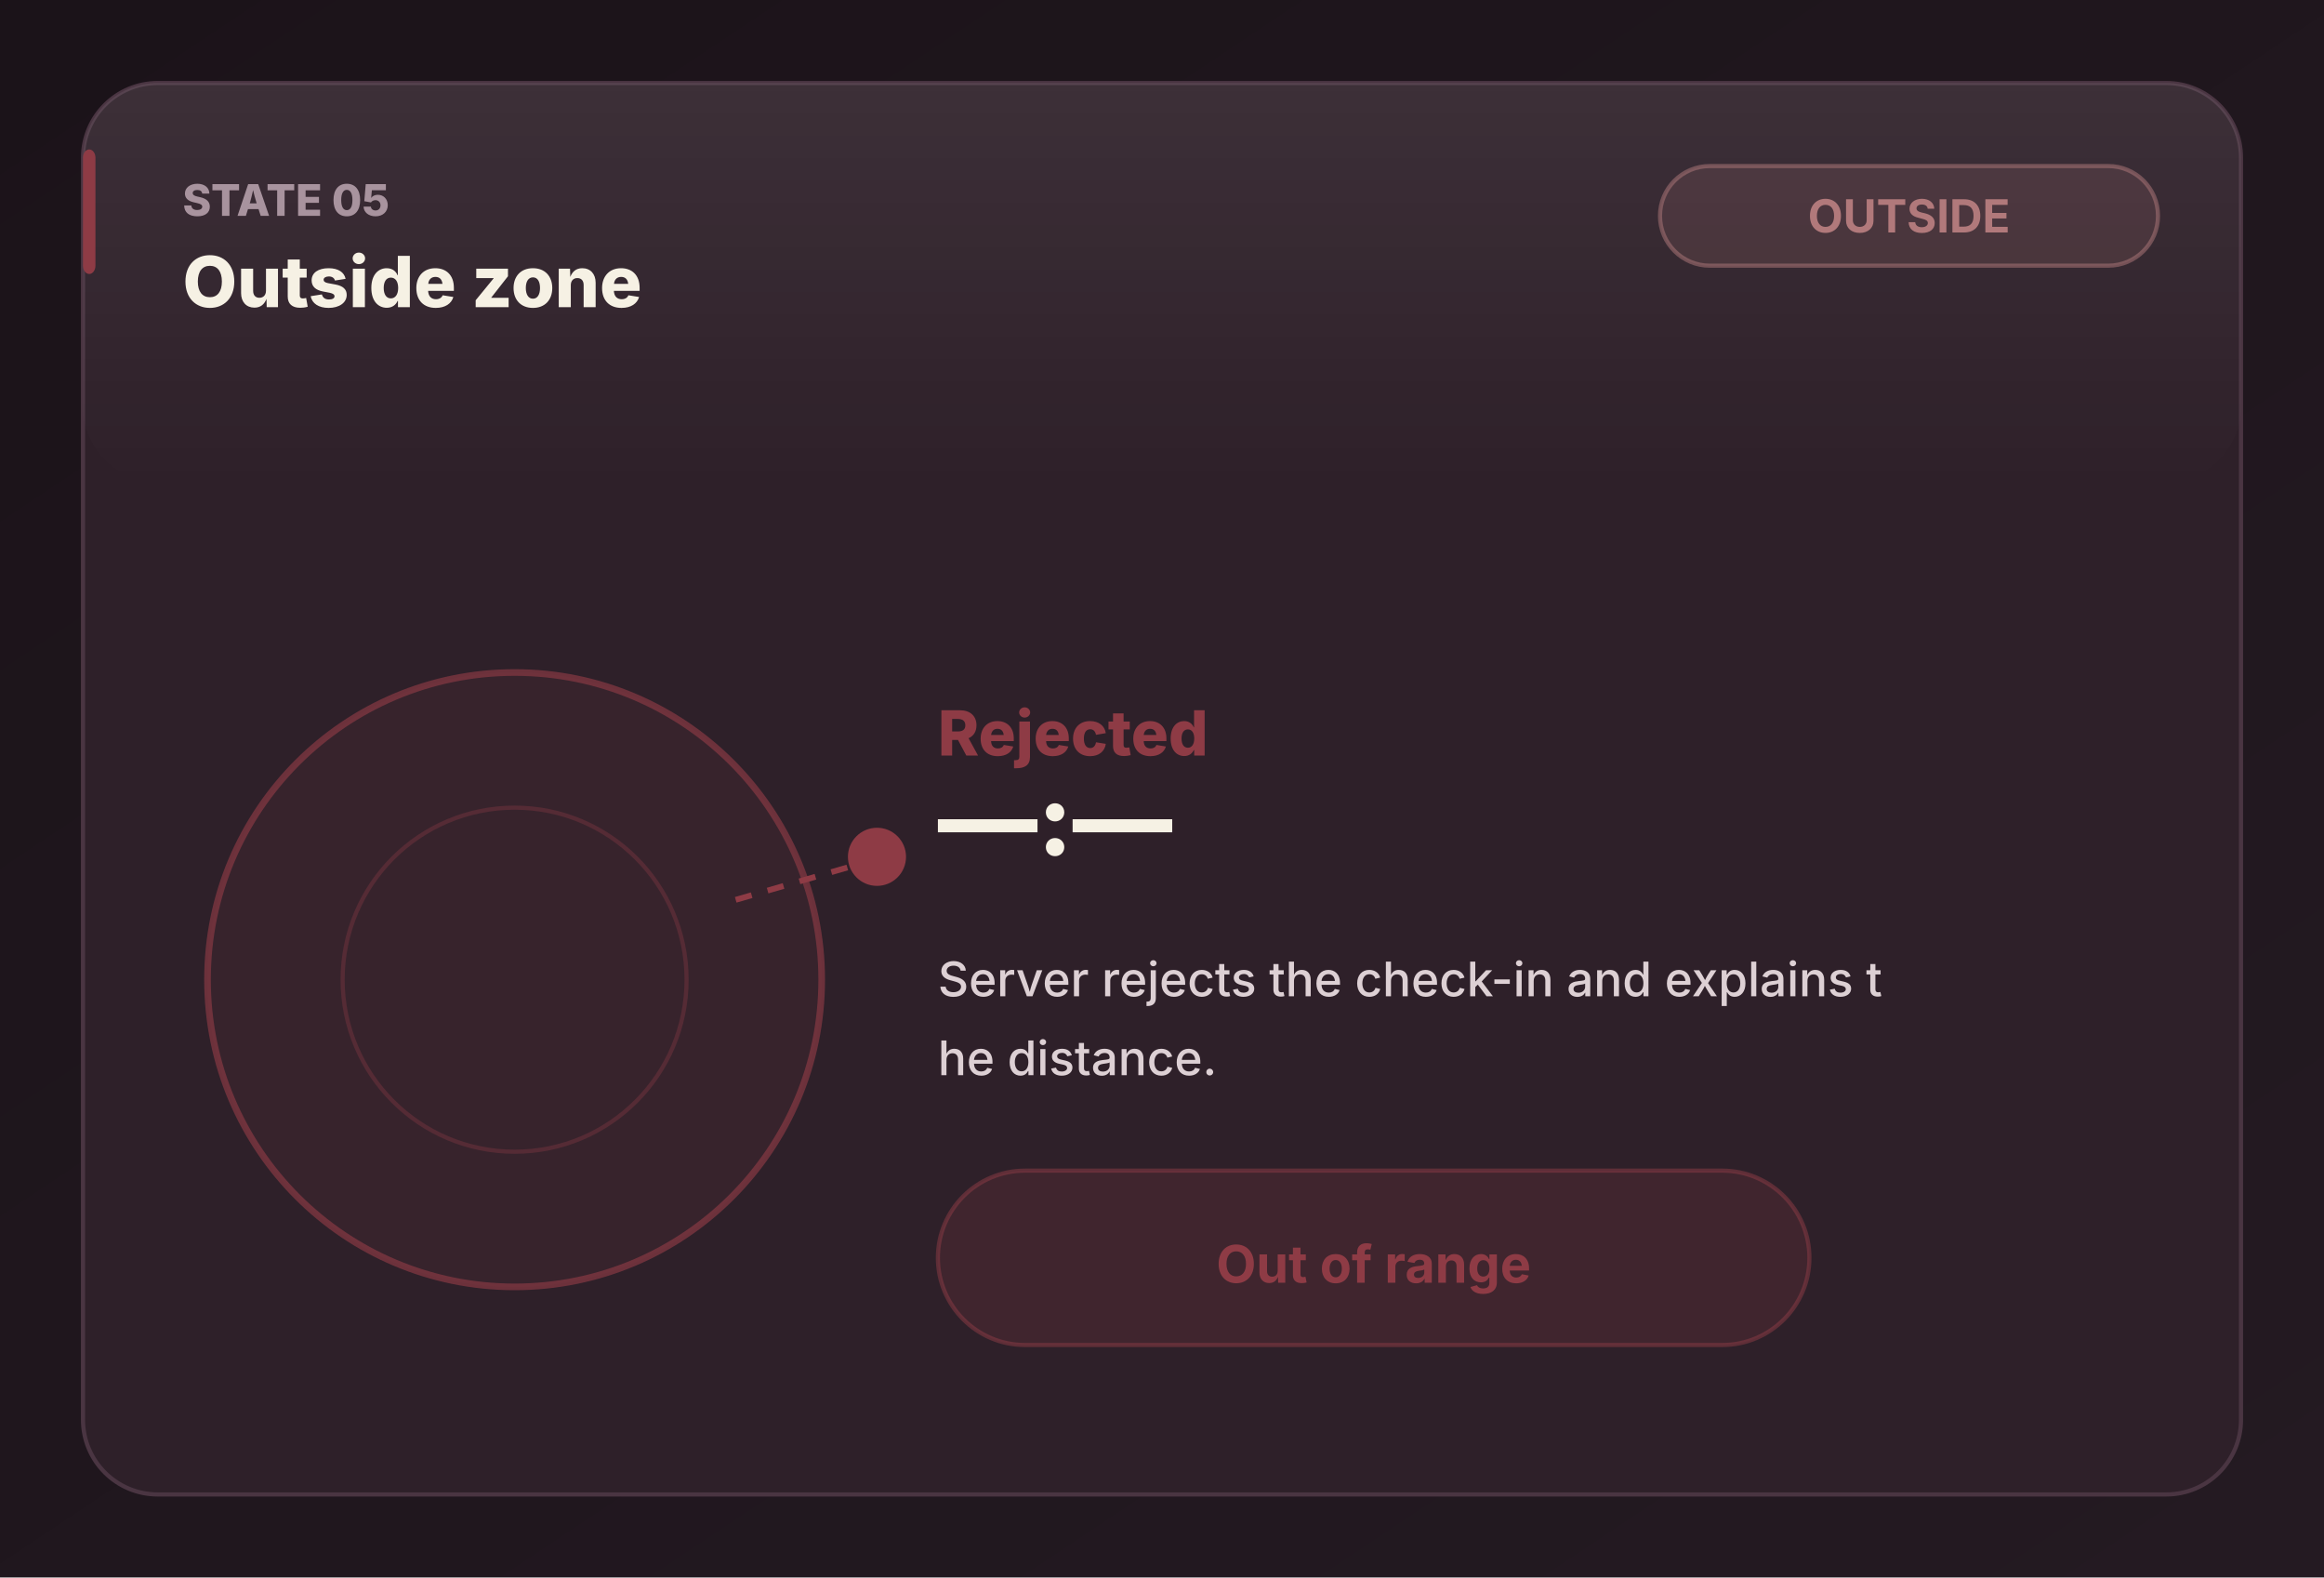
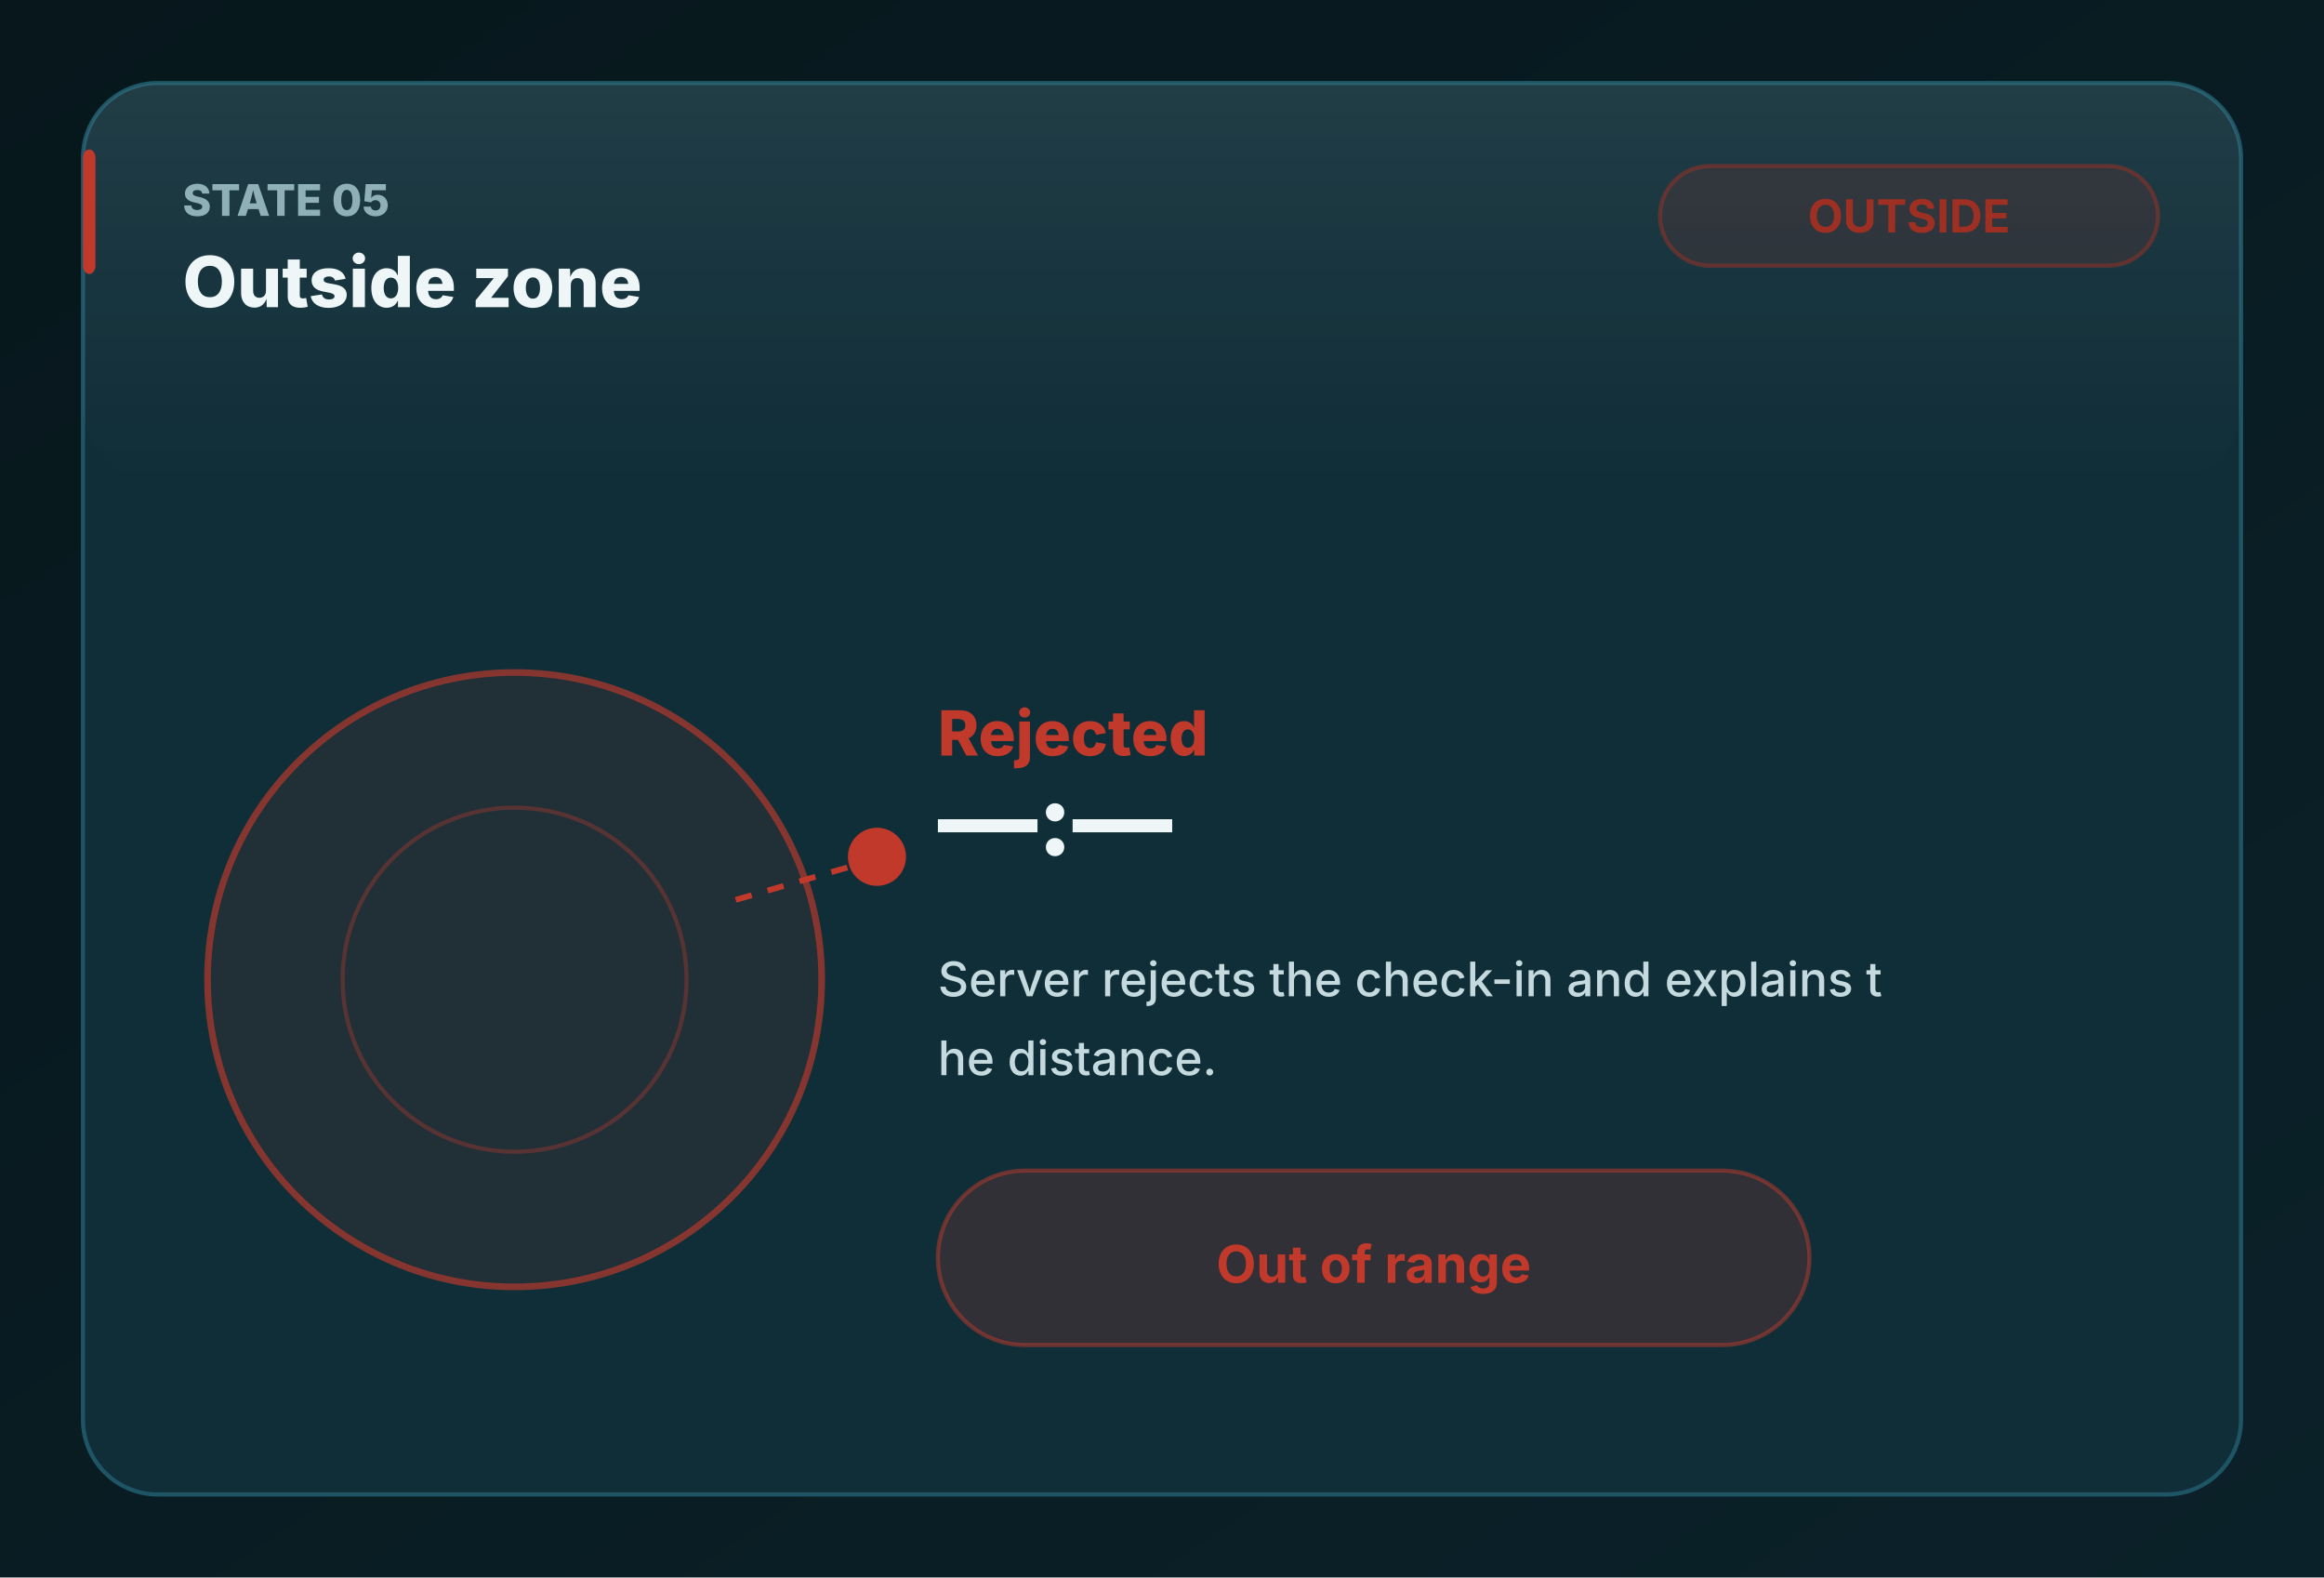
<svg xmlns="http://www.w3.org/2000/svg" viewBox="0 0 560 380" width="560" height="380" role="img">
  <defs>
    <linearGradient id="bg" x1="0" y1="0" x2="1" y2="1">
-       <stop offset="0" stop-color="#1b1319" />
-       <stop offset="1" stop-color="#241a22" />
+       <stop offset="0" stop-color="#07171c" />
+       <stop offset="1" stop-color="#0b2129" />
    </linearGradient>
    <linearGradient id="acc" x1="0" y1="0" x2="1" y2="0">
-       <stop offset="0" stop-color="#7c414c" />
-       <stop offset="1" stop-color="#e3b375" />
+       <stop offset="0" stop-color="#0e7490" />
+       <stop offset="1" stop-color="#17b3a6" />
    </linearGradient>
    <linearGradient id="sheen" x1="0" y1="0" x2="0" y2="1">
      <stop offset="0" stop-color="#ffffff" stop-opacity="0.07" />
      <stop offset="1" stop-color="#ffffff" stop-opacity="0" />
    </linearGradient>
    <radialGradient id="glow" cx="0.5" cy="0.5" r="0.5">
-       <stop offset="0" stop-color="#7c414c" stop-opacity="0.38" />
-       <stop offset="1" stop-color="#7c414c" stop-opacity="0" />
+       <stop offset="0" stop-color="#0e7490" stop-opacity="0.38" />
+       <stop offset="1" stop-color="#0e7490" stop-opacity="0" />
    </radialGradient>
    <filter id="soft" x="-30%" y="-30%" width="160%" height="160%">
      <feGaussianBlur stdDeviation="22" />
    </filter>
  </defs>
  <rect width="560" height="380" fill="url(#bg)" />
-   <rect x="20" y="20" width="520" height="340" rx="18" fill="#2e2029" stroke="#4a3542" stroke-width="1" />
+   <rect x="20" y="20" width="520" height="340" rx="18" fill="#102e38" stroke="#1e5565" stroke-width="1" />
  <rect x="20" y="20" width="520" height="96" rx="18" fill="url(#sheen)" />
-   <rect x="20" y="36" width="3" height="30" rx="2" fill="#8e3b45" />
-   <text x="44" y="52" font-family="Inter,'Segoe UI',system-ui,sans-serif" font-size="10.5" font-weight="800" fill="#a8939e" text-anchor="start">STATE 05</text>
-   <text x="44" y="74" font-family="Inter,'Segoe UI',system-ui,sans-serif" font-size="17" font-weight="800" fill="#f6f1e4" text-anchor="start">Outside zone</text>
-   <rect x="400" y="40" width="120" height="24" rx="12" fill="#b1797b" opacity="0.16" />
-   <rect x="400" y="40" width="120" height="24" rx="12" fill="none" stroke="#b1797b" stroke-width="1" opacity="0.5" />
-   <text x="460" y="56" font-family="Inter,'Segoe UI',system-ui,sans-serif" font-size="11" font-weight="700" fill="#b1797b" text-anchor="middle">OUTSIDE</text>
-   <circle cx="124" cy="236" r="74" fill="#8e3b45" opacity="0.10" />
-   <circle cx="124" cy="236" r="74" fill="none" stroke="#8e3b45" stroke-width="1.6" stroke-opacity="0.65" />
-   <circle cx="124" cy="236" r="41.44" fill="none" stroke="#8e3b45" stroke-width="1" stroke-opacity="0.35" />
-   <circle cx="211.32" cy="206.4" r="7" fill="#8e3b45" />
-   <path d="M177.28 216.76 L205.4 208.62" stroke="#8e3b45" stroke-width="1.4" stroke-dasharray="4 4" />
-   <text x="226" y="182" font-family="Inter,'Segoe UI',system-ui,sans-serif" font-size="15" font-weight="800" fill="#8e3b45" text-anchor="start">Rejected</text>
-   <text x="226" y="206" font-family="Inter,'Segoe UI',system-ui,sans-serif" font-size="24" font-weight="800" fill="#f6f1e4" text-anchor="start">—:—</text>
-   <text x="226" y="240" font-family="Inter,'Segoe UI',system-ui,sans-serif" font-size="11.5" font-weight="500" fill="#ddd0d4" text-anchor="start">Server rejects the check-in and explains t</text>
-   <text x="226" y="259" font-family="Inter,'Segoe UI',system-ui,sans-serif" font-size="11.5" font-weight="500" fill="#ddd0d4" text-anchor="start">he distance.</text>
-   <rect x="226" y="282" width="210" height="42" rx="21" fill="#8e3b45" opacity="0.18" />
-   <rect x="226" y="282" width="210" height="42" rx="21" fill="none" stroke="#8e3b45" stroke-width="1" opacity="0.5" />
-   <text x="331" y="309" font-family="Inter,'Segoe UI',system-ui,sans-serif" font-size="12.5" font-weight="700" fill="#8e3b45" text-anchor="middle">Out of range</text>
+   <rect x="20" y="36" width="3" height="30" rx="2" fill="#c0392b" />
+   <text x="44" y="52" font-family="Inter,'Segoe UI',system-ui,sans-serif" font-size="10.5" font-weight="800" fill="#8fb0b7" text-anchor="start">STATE 05</text>
+   <text x="44" y="74" font-family="Inter,'Segoe UI',system-ui,sans-serif" font-size="17" font-weight="800" fill="#eef6f7" text-anchor="start">Outside zone</text>
+   <rect x="400" y="40" width="120" height="24" rx="12" fill="#9d2f23" opacity="0.16" />
+   <rect x="400" y="40" width="120" height="24" rx="12" fill="none" stroke="#9d2f23" stroke-width="1" opacity="0.5" />
+   <text x="460" y="56" font-family="Inter,'Segoe UI',system-ui,sans-serif" font-size="11" font-weight="700" fill="#9d2f23" text-anchor="middle">OUTSIDE</text>
+   <circle cx="124" cy="236" r="74" fill="#c0392b" opacity="0.10" />
+   <circle cx="124" cy="236" r="74" fill="none" stroke="#c0392b" stroke-width="1.6" stroke-opacity="0.65" />
+   <circle cx="124" cy="236" r="41.44" fill="none" stroke="#c0392b" stroke-width="1" stroke-opacity="0.35" />
+   <circle cx="211.32" cy="206.4" r="7" fill="#c0392b" />
+   <path d="M177.28 216.76 L205.4 208.62" stroke="#c0392b" stroke-width="1.4" stroke-dasharray="4 4" />
+   <text x="226" y="182" font-family="Inter,'Segoe UI',system-ui,sans-serif" font-size="15" font-weight="800" fill="#c0392b" text-anchor="start">Rejected</text>
+   <text x="226" y="206" font-family="Inter,'Segoe UI',system-ui,sans-serif" font-size="24" font-weight="800" fill="#eef6f7" text-anchor="start">—:—</text>
+   <text x="226" y="240" font-family="Inter,'Segoe UI',system-ui,sans-serif" font-size="11.5" font-weight="500" fill="#c4dade" text-anchor="start">Server rejects the check-in and explains t</text>
+   <text x="226" y="259" font-family="Inter,'Segoe UI',system-ui,sans-serif" font-size="11.5" font-weight="500" fill="#c4dade" text-anchor="start">he distance.</text>
+   <rect x="226" y="282" width="210" height="42" rx="21" fill="#c0392b" opacity="0.18" />
+   <rect x="226" y="282" width="210" height="42" rx="21" fill="none" stroke="#c0392b" stroke-width="1" opacity="0.5" />
+   <text x="331" y="309" font-family="Inter,'Segoe UI',system-ui,sans-serif" font-size="12.5" font-weight="700" fill="#c0392b" text-anchor="middle">Out of range</text>
</svg>
